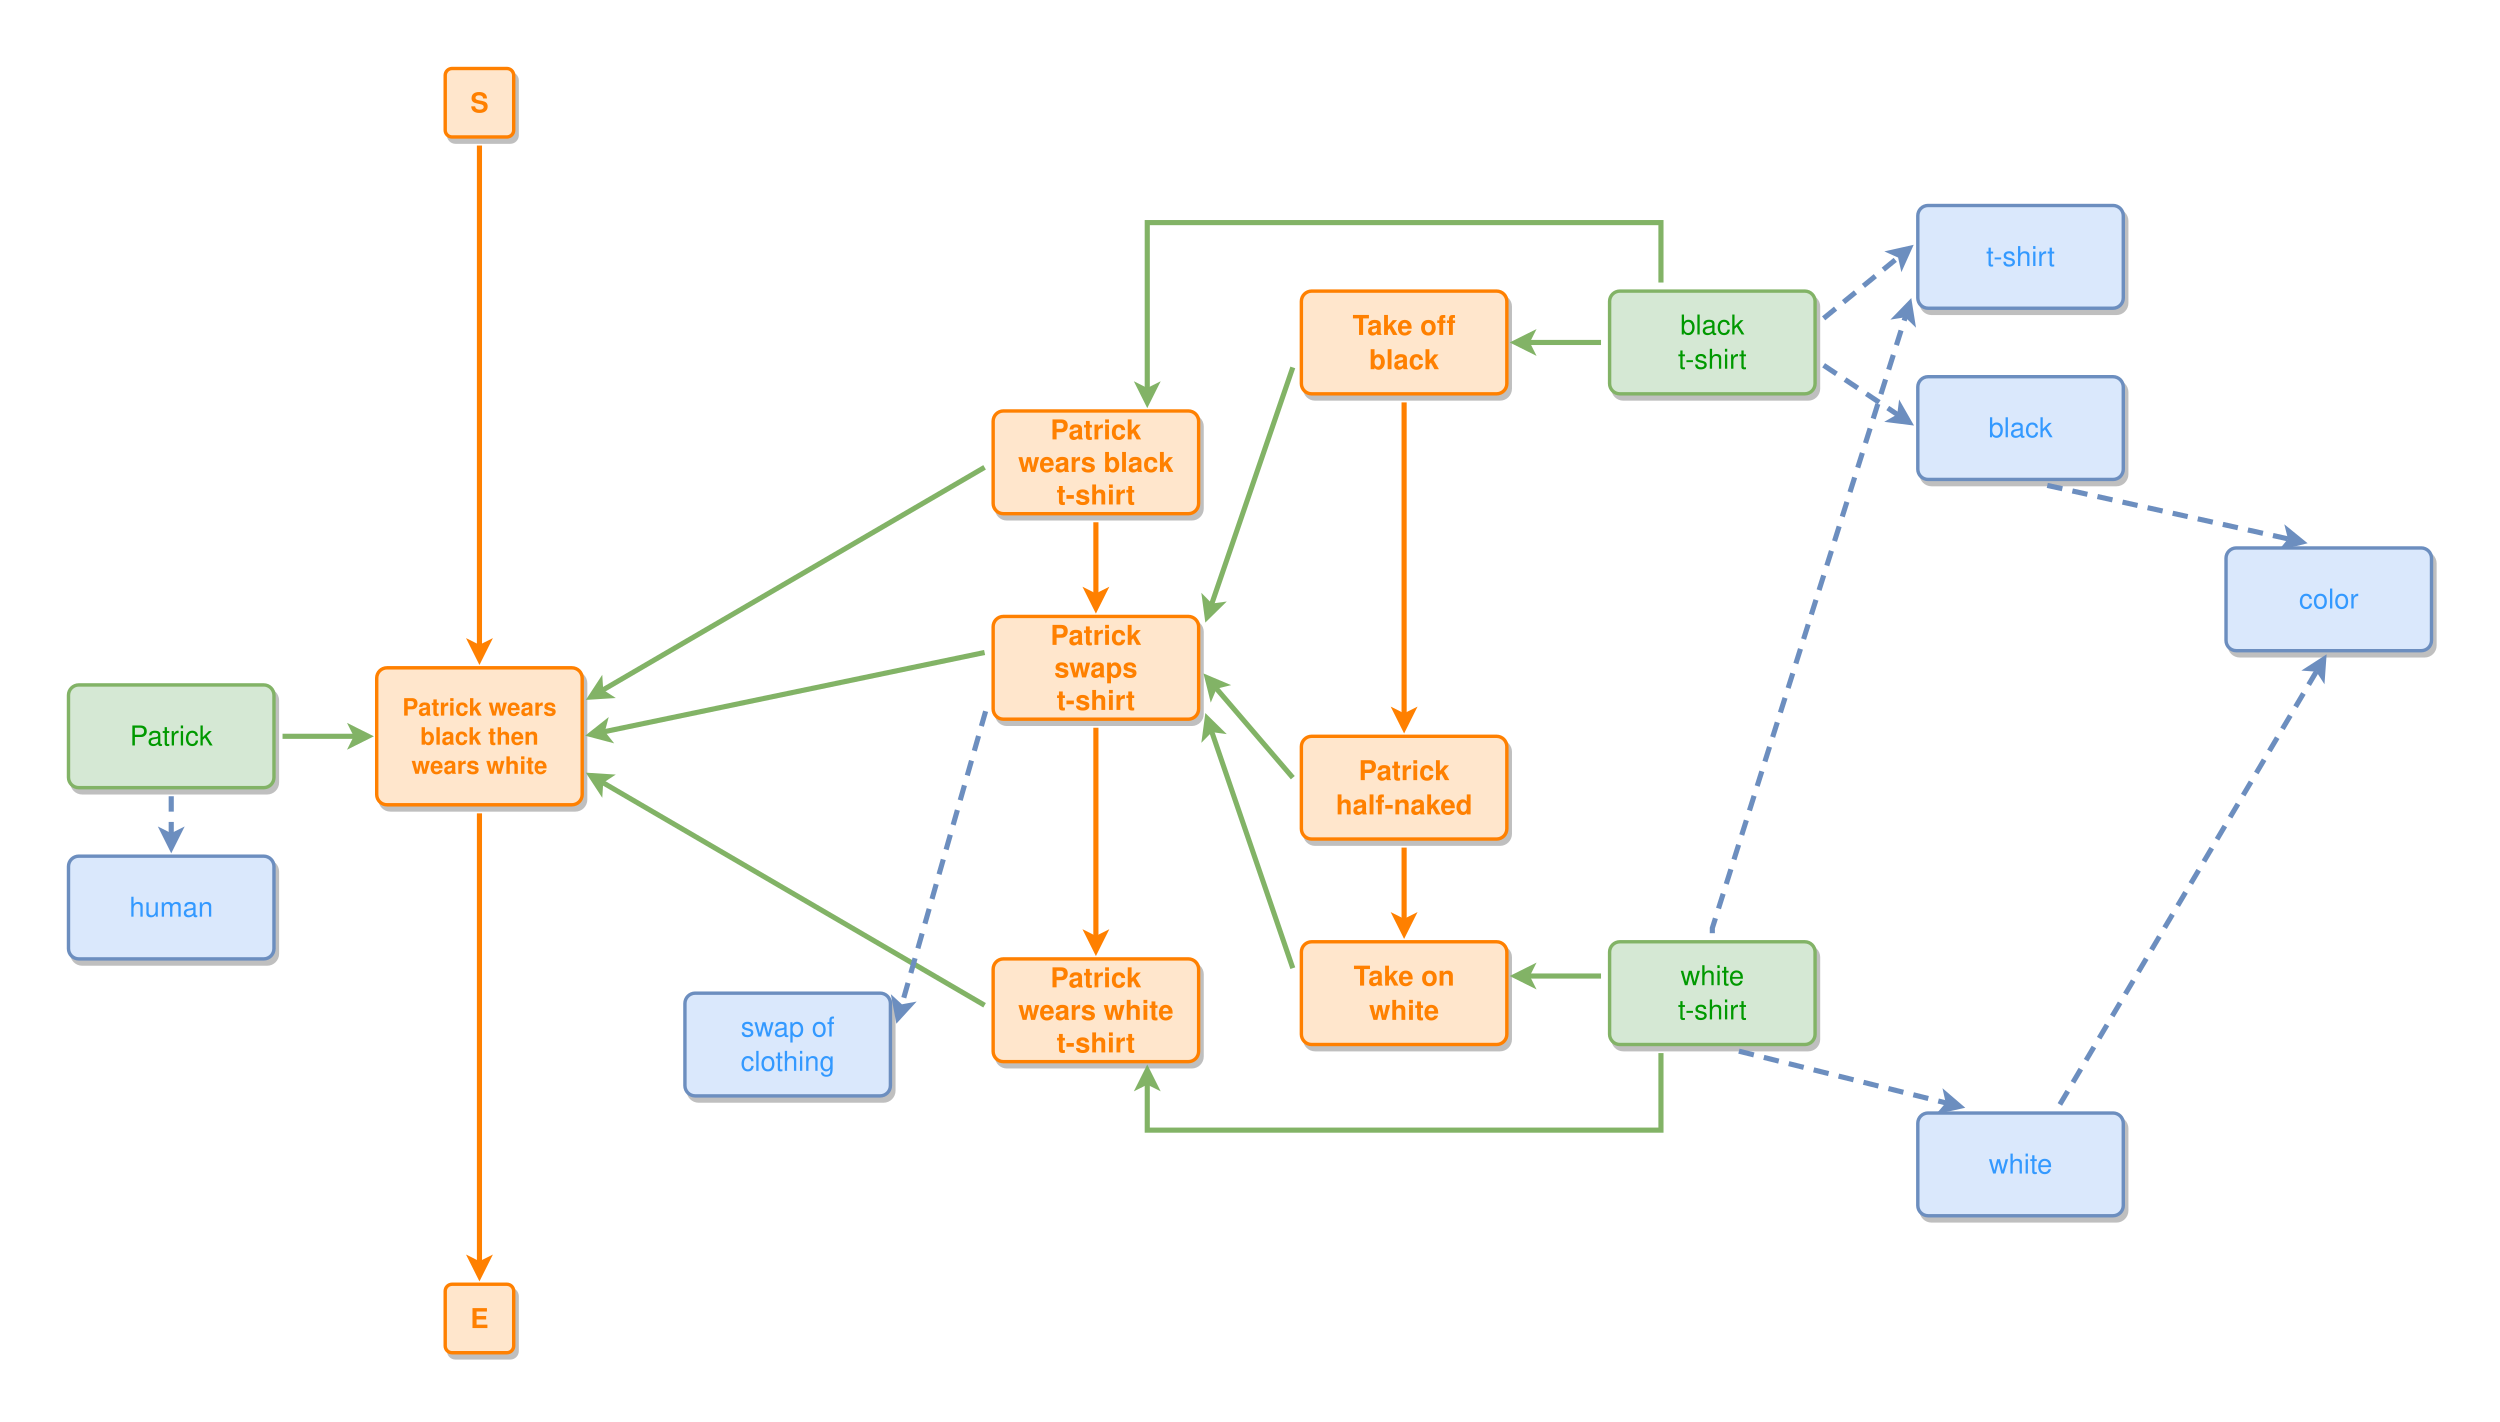
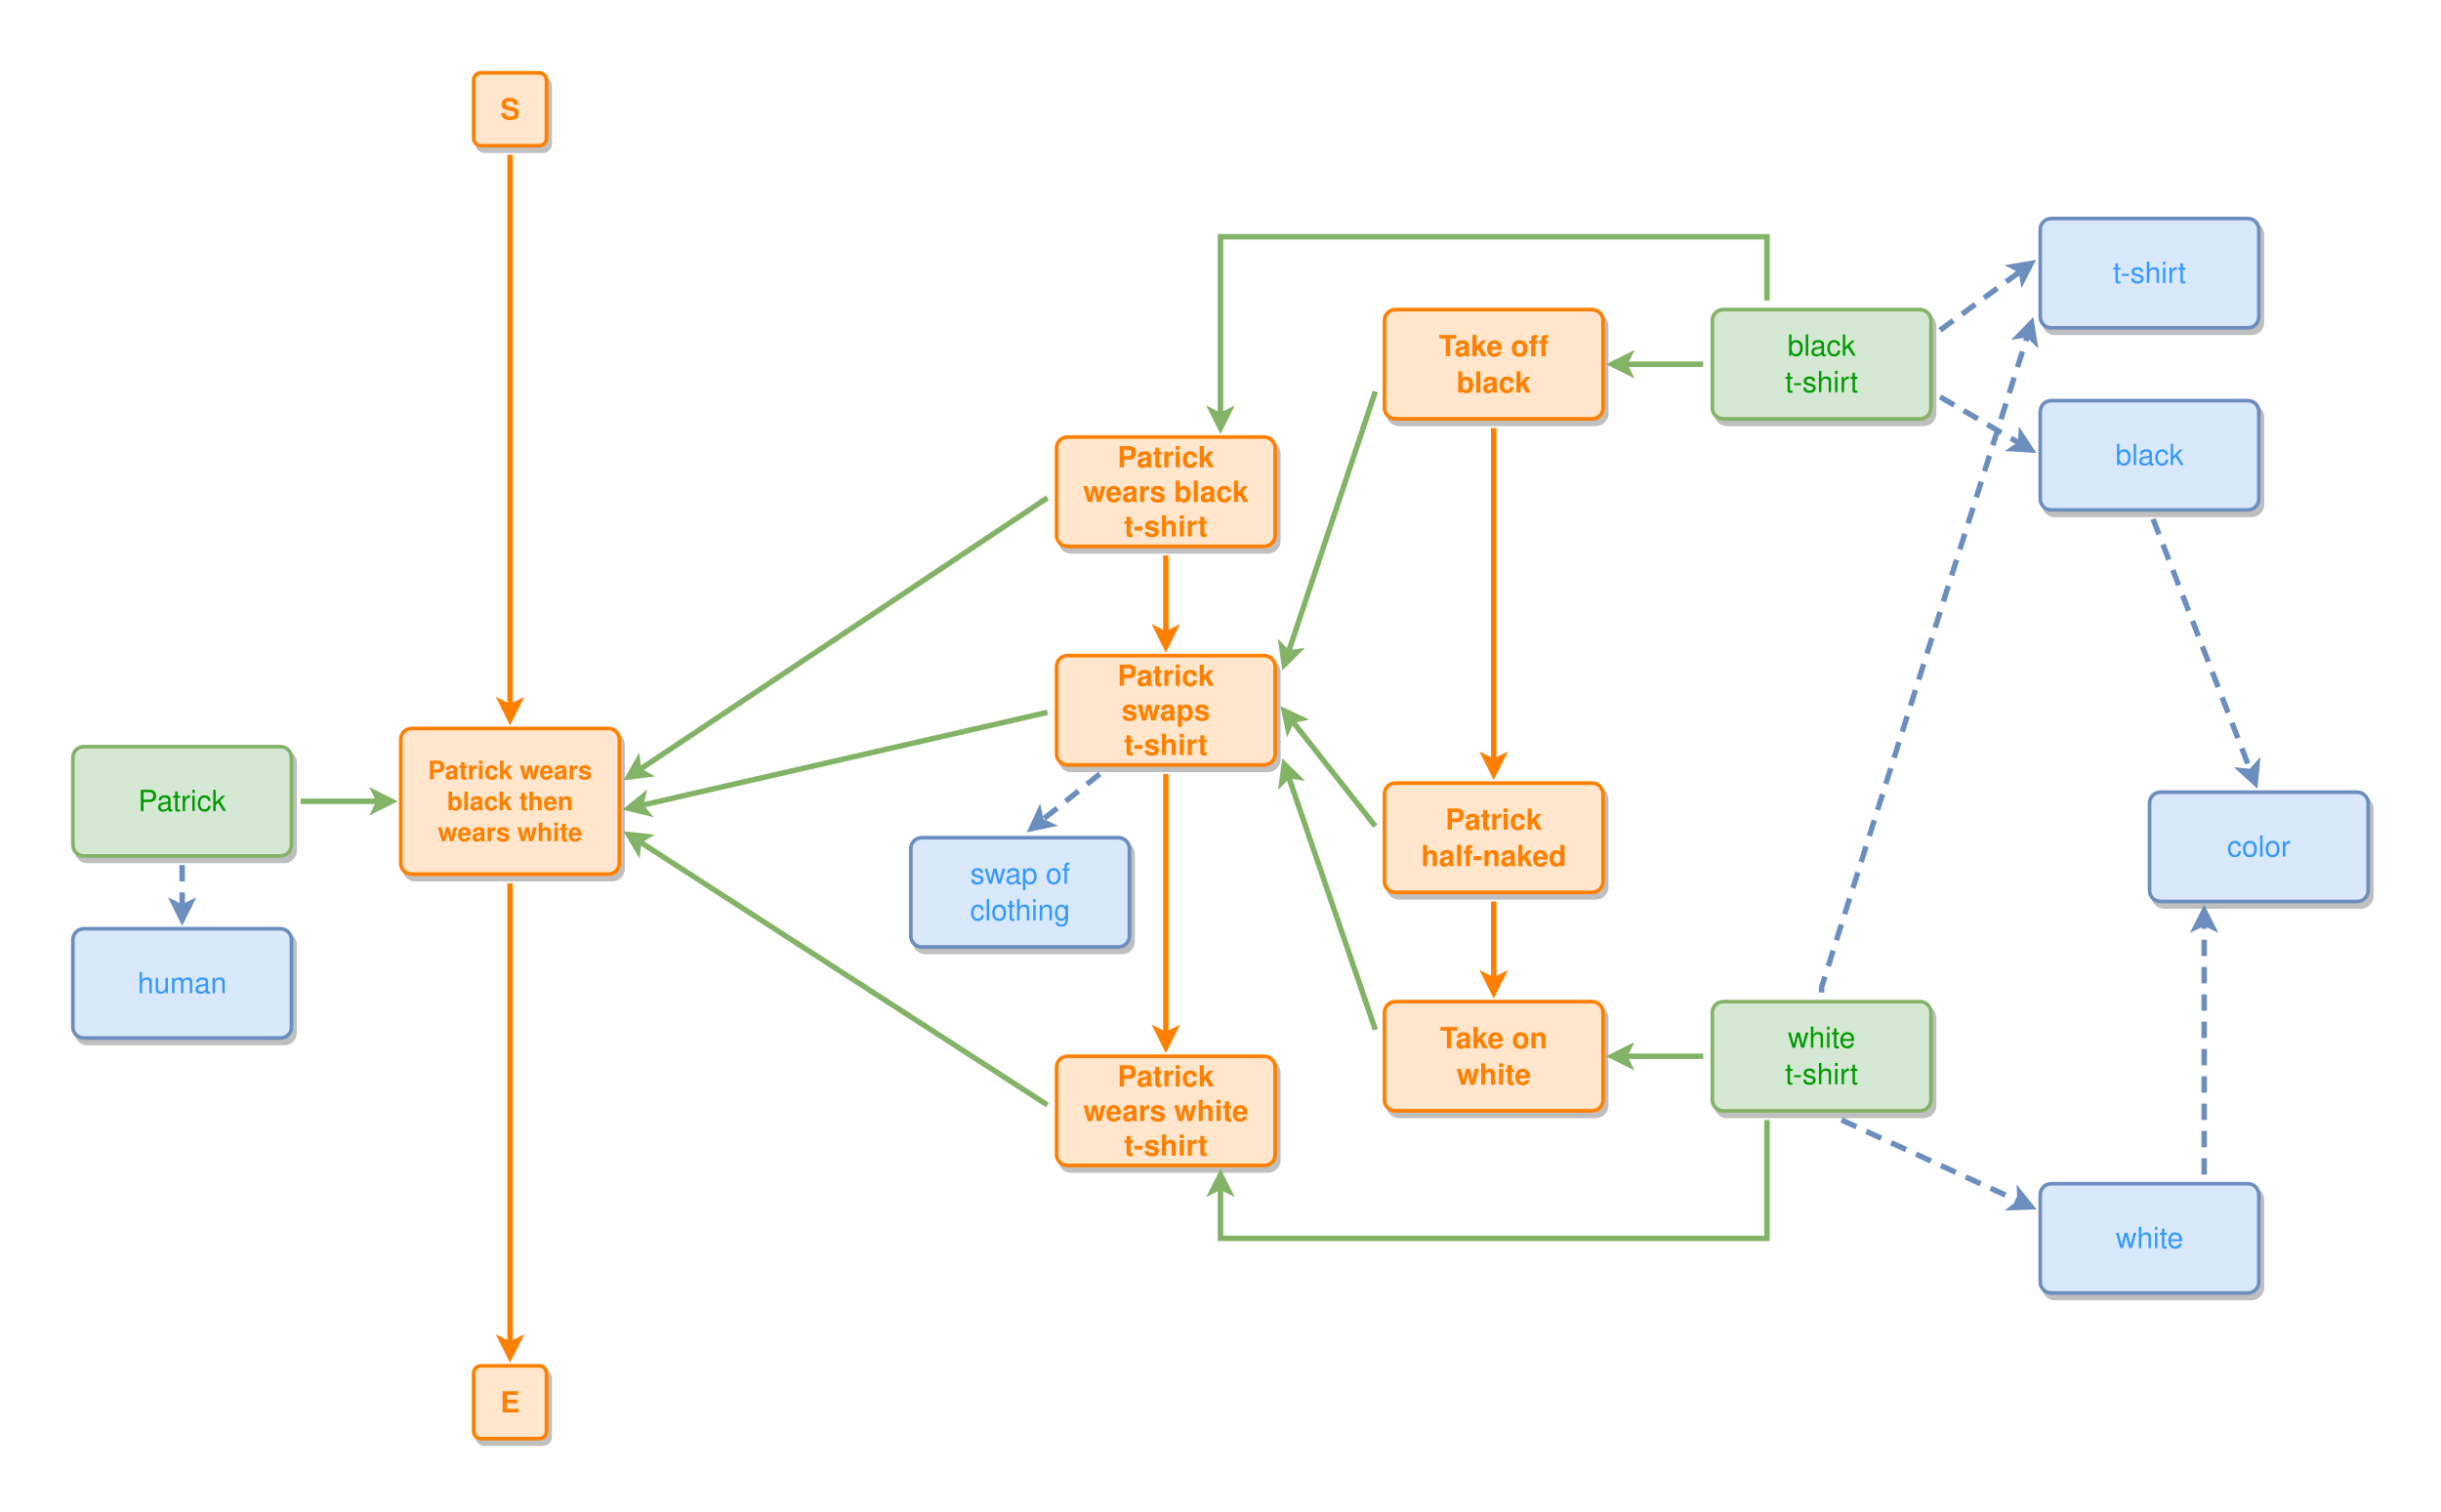
- <svg xmlns="http://www.w3.org/2000/svg" width="1460" height="830" viewBox="0 0 1460 830">
+ <svg xmlns="http://www.w3.org/2000/svg" width="1340" height="830" viewBox="0 0 1340 830">
  <defs>
  </defs>
  <g id="container-shells">
  </g>
  <g id="node-shadows">
-     <rect x="220" y="390" width="120" height="80" rx="6" ry="6" fill="#000000" stroke="#000000" stroke-width="2" opacity="0.25" transform="translate(2,3)" />
-     <rect x="400" y="580" width="120" height="60" rx="6" ry="6" fill="#000000" stroke="#000000" stroke-width="2" opacity="0.25" transform="translate(2,3)" />
-     <rect x="40" y="400" width="120" height="60" rx="6" ry="6" fill="#000000" stroke="#000000" stroke-width="2" opacity="0.25" transform="translate(2,3)" />
-     <rect x="40" y="500" width="120" height="60" rx="6" ry="6" fill="#000000" stroke="#000000" stroke-width="2" opacity="0.25" transform="translate(2,3)" />
+     <rect x="220" y="400" width="120" height="80" rx="6" ry="6" fill="#000000" stroke="#000000" stroke-width="2" opacity="0.25" transform="translate(2,3)" />
+     <rect x="500" y="460" width="120" height="60" rx="6" ry="6" fill="#000000" stroke="#000000" stroke-width="2" opacity="0.25" transform="translate(2,3)" />
+     <rect x="40" y="410" width="120" height="60" rx="6" ry="6" fill="#000000" stroke="#000000" stroke-width="2" opacity="0.25" transform="translate(2,3)" />
+     <rect x="40" y="510" width="120" height="60" rx="6" ry="6" fill="#000000" stroke="#000000" stroke-width="2" opacity="0.25" transform="translate(2,3)" />
    <rect x="1120" y="120" width="120" height="60" rx="6" ry="6" fill="#000000" stroke="#000000" stroke-width="2" opacity="0.25" transform="translate(2,3)" />
    <rect x="1120" y="220" width="120" height="60" rx="6" ry="6" fill="#000000" stroke="#000000" stroke-width="2" opacity="0.25" transform="translate(2,3)" />
    <rect x="1120" y="650" width="120" height="60" rx="6" ry="6" fill="#000000" stroke="#000000" stroke-width="2" opacity="0.25" transform="translate(2,3)" />
-     <rect x="1300" y="320" width="120" height="60" rx="6" ry="6" fill="#000000" stroke="#000000" stroke-width="2" opacity="0.25" transform="translate(2,3)" />
+     <rect x="1180" y="435" width="120" height="60" rx="6" ry="6" fill="#000000" stroke="#000000" stroke-width="2" opacity="0.25" transform="translate(2,3)" />
    <rect x="260" y="40" width="40" height="40" rx="4" ry="4" fill="#000000" stroke="#000000" stroke-width="2" opacity="0.25" transform="translate(2,3)" />
    <rect x="260" y="750" width="40" height="40" rx="4" ry="4" fill="#000000" stroke="#000000" stroke-width="2" opacity="0.25" transform="translate(2,3)" />
    <rect x="580" y="240" width="120" height="60" rx="6" ry="6" fill="#000000" stroke="#000000" stroke-width="2" opacity="0.25" transform="translate(2,3)" />
    <rect x="580" y="360" width="120" height="60" rx="6" ry="6" fill="#000000" stroke="#000000" stroke-width="2" opacity="0.25" transform="translate(2,3)" />
-     <rect x="580" y="560" width="120" height="60" rx="6" ry="6" fill="#000000" stroke="#000000" stroke-width="2" opacity="0.25" transform="translate(2,3)" />
+     <rect x="580" y="580" width="120" height="60" rx="6" ry="6" fill="#000000" stroke="#000000" stroke-width="2" opacity="0.25" transform="translate(2,3)" />
    <rect x="940" y="170" width="120" height="60" rx="6" ry="6" fill="#000000" stroke="#000000" stroke-width="2" opacity="0.25" transform="translate(2,3)" />
    <rect x="940" y="550" width="120" height="60" rx="6" ry="6" fill="#000000" stroke="#000000" stroke-width="2" opacity="0.25" transform="translate(2,3)" />
    <rect x="760" y="170" width="120" height="60" rx="6" ry="6" fill="#000000" stroke="#000000" stroke-width="2" opacity="0.25" transform="translate(2,3)" />
    <rect x="760" y="430" width="120" height="60" rx="6" ry="6" fill="#000000" stroke="#000000" stroke-width="2" opacity="0.25" transform="translate(2,3)" />
    <rect x="760" y="550" width="120" height="60" rx="6" ry="6" fill="#000000" stroke="#000000" stroke-width="2" opacity="0.25" transform="translate(2,3)" />
  </g>
  <g id="edges">
    <g class="edge" data-edge-idx="0" data-edge-base="leadsto" data-edge-from="2" data-edge-to="3">
      <line x1="640.00" y1="305.00" x2="640.00" y2="348.25" stroke="#ff8000" stroke-width="3" />
      <path d="M 640.00 355.00 L 635.50 346.00 L 640.00 348.25 L 644.50 346.00 Z" fill="#ff8000" stroke="#ff8000" stroke-width="3" stroke-miterlimit="10" />
    </g>
    <g class="edge" data-edge-idx="1" data-edge-base="leadsto" data-edge-from="3" data-edge-to="4">
-       <line x1="640.00" y1="425.00" x2="640.00" y2="548.25" stroke="#ff8000" stroke-width="3" />
-       <path d="M 640.00 555.00 L 635.50 546.00 L 640.00 548.25 L 644.50 546.00 Z" fill="#ff8000" stroke="#ff8000" stroke-width="3" stroke-miterlimit="10" />
+       <line x1="640.00" y1="425.00" x2="640.00" y2="568.25" stroke="#ff8000" stroke-width="3" />
+       <path d="M 640.00 575.00 L 635.50 566.00 L 640.00 568.25 L 644.50 566.00 Z" fill="#ff8000" stroke="#ff8000" stroke-width="3" stroke-miterlimit="10" />
    </g>
    <g class="edge" data-edge-idx="2" data-edge-base="partof" data-edge-from="2" data-edge-to="1">
-       <line x1="575.00" y1="272.92" x2="350.83" y2="403.68" stroke="#82b366" stroke-width="3" />
-       <path d="M 345.00 407.08 L 350.51 398.66 L 350.83 403.68 L 355.04 406.44 Z" fill="#82b366" stroke="#82b366" stroke-width="3" stroke-miterlimit="10" />
+       <line x1="575.00" y1="273.33" x2="350.62" y2="422.92" stroke="#82b366" stroke-width="3" />
+       <path d="M 345.00 426.67 L 349.99 417.93 L 350.62 422.92 L 354.98 425.42 Z" fill="#82b366" stroke="#82b366" stroke-width="3" stroke-miterlimit="10" />
    </g>
    <g class="edge" data-edge-idx="3" data-edge-base="partof" data-edge-from="3" data-edge-to="1">
-       <line x1="575.00" y1="381.04" x2="351.61" y2="427.58" stroke="#82b366" stroke-width="3" />
-       <path d="M 345.00 428.96 L 352.89 422.72 L 351.61 427.58 L 354.73 431.53 Z" fill="#82b366" stroke="#82b366" stroke-width="3" stroke-miterlimit="10" />
+       <line x1="575.00" y1="391.15" x2="351.58" y2="442.35" stroke="#82b366" stroke-width="3" />
+       <path d="M 345.00 443.85 L 352.77 437.46 L 351.58 442.35 L 354.78 446.23 Z" fill="#82b366" stroke="#82b366" stroke-width="3" stroke-miterlimit="10" />
    </g>
    <g class="edge" data-edge-idx="4" data-edge-base="partof" data-edge-from="4" data-edge-to="1">
-       <line x1="575.00" y1="587.08" x2="350.83" y2="456.32" stroke="#82b366" stroke-width="3" />
-       <path d="M 345.00 452.92 L 355.04 453.56 L 350.83 456.32 L 350.51 461.34 Z" fill="#82b366" stroke="#82b366" stroke-width="3" stroke-miterlimit="10" />
+       <line x1="575.00" y1="606.77" x2="350.67" y2="461.89" stroke="#82b366" stroke-width="3" />
+       <path d="M 345.00 458.23 L 355.00 459.33 L 350.67 461.89 L 350.12 466.89 Z" fill="#82b366" stroke="#82b366" stroke-width="3" stroke-miterlimit="10" />
    </g>
    <g class="edge" data-edge-idx="5" data-edge-base="partof" data-edge-from="5" data-edge-to="2">
      <polyline points="970.00,165.00 970,130 670,130 670.00,228.25" fill="none" stroke="#82b366" stroke-width="3" />
      <path d="M 670.00 235.00 L 665.50 226.00 L 670.00 228.25 L 674.50 226.00 Z" fill="#82b366" stroke="#82b366" stroke-width="3" stroke-miterlimit="10" />
    </g>
    <g class="edge" data-edge-idx="6" data-edge-base="partof" data-edge-from="6" data-edge-to="4">
-       <polyline points="970.00,615.00 970,660 670,660 670.00,631.75" fill="none" stroke="#82b366" stroke-width="3" />
-       <path d="M 670.00 625.00 L 674.50 634.00 L 670.00 631.75 L 665.50 634.00 Z" fill="#82b366" stroke="#82b366" stroke-width="3" stroke-miterlimit="10" />
+       <polyline points="970.00,615.00 970,680 670,680 670.00,651.75" fill="none" stroke="#82b366" stroke-width="3" />
+       <path d="M 670.00 645.00 L 674.50 654.00 L 670.00 651.75 L 665.50 654.00 Z" fill="#82b366" stroke="#82b366" stroke-width="3" stroke-miterlimit="10" />
    </g>
    <g class="edge" data-edge-idx="7" data-edge-base="partof" data-edge-from="7" data-edge-to="3">
-       <line x1="755.00" y1="214.58" x2="707.19" y2="354.03" stroke="#82b366" stroke-width="3" />
-       <path d="M 705.00 360.42 L 703.66 350.44 L 707.19 354.03 L 712.18 353.36 Z" fill="#82b366" stroke="#82b366" stroke-width="3" stroke-miterlimit="10" />
+       <line x1="755.00" y1="215.00" x2="707.13" y2="358.60" stroke="#82b366" stroke-width="3" />
+       <path d="M 705.00 365.00 L 703.58 355.04 L 707.13 358.60 L 712.12 357.88 Z" fill="#82b366" stroke="#82b366" stroke-width="3" stroke-miterlimit="10" />
    </g>
    <g class="edge" data-edge-idx="8" data-edge-base="partof" data-edge-from="8" data-edge-to="3">
-       <line x1="755.00" y1="454.17" x2="709.39" y2="400.96" stroke="#82b366" stroke-width="3" />
-       <path d="M 705.00 395.83 L 714.27 399.74 L 709.39 400.96 L 707.44 405.60 Z" fill="#82b366" stroke="#82b366" stroke-width="3" stroke-miterlimit="10" />
+       <line x1="755.00" y1="453.67" x2="709.18" y2="395.63" stroke="#82b366" stroke-width="3" />
+       <path d="M 705.00 390.33 L 714.11 394.61 L 709.18 395.63 L 707.04 400.19 Z" fill="#82b366" stroke="#82b366" stroke-width="3" stroke-miterlimit="10" />
    </g>
    <g class="edge" data-edge-idx="9" data-edge-base="partof" data-edge-from="9" data-edge-to="3">
      <line x1="755.00" y1="565.42" x2="707.19" y2="425.97" stroke="#82b366" stroke-width="3" />
      <path d="M 705.00 419.58 L 712.18 426.64 L 707.19 425.97 L 703.66 429.56 Z" fill="#82b366" stroke="#82b366" stroke-width="3" stroke-miterlimit="10" />
    </g>
    <g class="edge" data-edge-idx="10" data-edge-base="leadsto" data-edge-from="7" data-edge-to="8">
      <line x1="820.00" y1="235.00" x2="820.00" y2="418.25" stroke="#ff8000" stroke-width="3" />
      <path d="M 820.00 425.00 L 815.50 416.00 L 820.00 418.25 L 824.50 416.00 Z" fill="#ff8000" stroke="#ff8000" stroke-width="3" stroke-miterlimit="10" />
    </g>
    <g class="edge" data-edge-idx="11" data-edge-base="leadsto" data-edge-from="8" data-edge-to="9">
      <line x1="820.00" y1="495.00" x2="820.00" y2="538.25" stroke="#ff8000" stroke-width="3" />
      <path d="M 820.00 545.00 L 815.50 536.00 L 820.00 538.25 L 824.50 536.00 Z" fill="#ff8000" stroke="#ff8000" stroke-width="3" stroke-miterlimit="10" />
    </g>
    <g class="edge" data-edge-idx="12" data-edge-base="expresses" data-edge-from="3" data-edge-to="10">
-       <line x1="575.60" y1="415.38" x2="526.25" y2="588.13" stroke="#6c8ebf" stroke-width="3" stroke-dasharray="9 6" />
-       <path d="M 524.40 594.62 L 522.54 584.73 L 526.25 588.13 L 531.19 587.20 Z" fill="#6c8ebf" stroke="#6c8ebf" stroke-width="3" stroke-miterlimit="10" />
+       <line x1="603.75" y1="425.00" x2="571.52" y2="450.78" stroke="#6c8ebf" stroke-width="3" stroke-dasharray="9 6" />
+       <path d="M 566.25 455.00 L 570.47 445.86 L 571.52 450.78 L 576.09 452.89 Z" fill="#6c8ebf" stroke="#6c8ebf" stroke-width="3" stroke-miterlimit="10" />
    </g>
    <g class="edge" data-edge-idx="13" data-edge-base="partof" data-edge-from="11" data-edge-to="1">
-       <line x1="165.00" y1="430.00" x2="208.25" y2="430.00" stroke="#82b366" stroke-width="3" />
-       <path d="M 215.00 430.00 L 206.00 434.50 L 208.25 430.00 L 206.00 425.50 Z" fill="#82b366" stroke="#82b366" stroke-width="3" stroke-miterlimit="10" />
+       <line x1="165.00" y1="440.00" x2="208.25" y2="440.00" stroke="#82b366" stroke-width="3" />
+       <path d="M 215.00 440.00 L 206.00 444.50 L 208.25 440.00 L 206.00 435.50 Z" fill="#82b366" stroke="#82b366" stroke-width="3" stroke-miterlimit="10" />
    </g>
    <g class="edge" data-edge-idx="14" data-edge-base="expresses" data-edge-from="11" data-edge-to="12">
-       <line x1="100.00" y1="465.00" x2="100.00" y2="488.25" stroke="#6c8ebf" stroke-width="3" stroke-dasharray="9 6" />
-       <path d="M 100.00 495.00 L 95.50 486.00 L 100.00 488.25 L 104.50 486.00 Z" fill="#6c8ebf" stroke="#6c8ebf" stroke-width="3" stroke-miterlimit="10" />
+       <line x1="100.00" y1="475.00" x2="100.00" y2="498.25" stroke="#6c8ebf" stroke-width="3" stroke-dasharray="9 6" />
+       <path d="M 100.00 505.00 L 95.50 496.00 L 100.00 498.25 L 104.50 496.00 Z" fill="#6c8ebf" stroke="#6c8ebf" stroke-width="3" stroke-miterlimit="10" />
    </g>
    <g class="edge" data-edge-idx="15" data-edge-base="partof" data-edge-from="5" data-edge-to="7">
      <line x1="935.00" y1="200.00" x2="891.75" y2="200.00" stroke="#82b366" stroke-width="3" />
      <path d="M 885.00 200.00 L 894.00 195.50 L 891.75 200.00 L 894.00 204.50 Z" fill="#82b366" stroke="#82b366" stroke-width="3" stroke-miterlimit="10" />
    </g>
    <g class="edge" data-edge-idx="16" data-edge-base="partof" data-edge-from="6" data-edge-to="9">
-       <line x1="935.00" y1="570.00" x2="891.75" y2="570.00" stroke="#82b366" stroke-width="3" />
-       <path d="M 885.00 570.00 L 894.00 565.50 L 891.75 570.00 L 894.00 574.50 Z" fill="#82b366" stroke="#82b366" stroke-width="3" stroke-miterlimit="10" />
+       <line x1="935.00" y1="580.00" x2="891.75" y2="580.00" stroke="#82b366" stroke-width="3" />
+       <path d="M 885.00 580.00 L 894.00 575.50 L 891.75 580.00 L 894.00 584.50 Z" fill="#82b366" stroke="#82b366" stroke-width="3" stroke-miterlimit="10" />
    </g>
    <g class="edge" data-edge-idx="17" data-edge-base="expresses" data-edge-from="5" data-edge-to="13">
-       <line x1="1065.00" y1="185.92" x2="1109.77" y2="149.35" stroke="#6c8ebf" stroke-width="3" stroke-dasharray="9 6" />
-       <path d="M 1115.00 145.08 L 1110.88 154.26 L 1109.77 149.35 L 1105.18 147.29 Z" fill="#6c8ebf" stroke="#6c8ebf" stroke-width="3" stroke-miterlimit="10" />
+       <line x1="1065.00" y1="181.33" x2="1109.56" y2="148.66" stroke="#6c8ebf" stroke-width="3" stroke-dasharray="9 6" />
+       <path d="M 1115.00 144.67 L 1110.40 153.62 L 1109.56 148.66 L 1105.08 146.36 Z" fill="#6c8ebf" stroke="#6c8ebf" stroke-width="3" stroke-miterlimit="10" />
    </g>
    <g class="edge" data-edge-idx="18" data-edge-base="expresses" data-edge-from="5" data-edge-to="14">
-       <line x1="1065.00" y1="213.33" x2="1109.38" y2="242.92" stroke="#6c8ebf" stroke-width="3" stroke-dasharray="9 6" />
-       <path d="M 1115.00 246.67 L 1105.02 245.42 L 1109.38 242.92 L 1110.01 237.93 Z" fill="#6c8ebf" stroke="#6c8ebf" stroke-width="3" stroke-miterlimit="10" />
+       <line x1="1065.00" y1="217.92" x2="1109.17" y2="243.68" stroke="#6c8ebf" stroke-width="3" stroke-dasharray="9 6" />
+       <path d="M 1115.00 247.08 L 1104.96 246.44 L 1109.17 243.68 L 1109.49 238.66 Z" fill="#6c8ebf" stroke="#6c8ebf" stroke-width="3" stroke-miterlimit="10" />
    </g>
    <g class="edge" data-edge-idx="19" data-edge-base="expresses" data-edge-from="6" data-edge-to="13">
      <polyline points="1000.00,545.00 1000,542 1113.15,183.69" fill="none" stroke="#6c8ebf" stroke-width="3" stroke-dasharray="9 6" />
      <path d="M 1115.18 177.26 L 1116.76 187.19 L 1113.15 183.69 L 1108.18 184.48 Z" fill="#6c8ebf" stroke="#6c8ebf" stroke-width="3" stroke-miterlimit="10" />
    </g>
    <g class="edge" data-edge-idx="20" data-edge-base="expresses" data-edge-from="6" data-edge-to="15">
-       <line x1="1015.52" y1="613.88" x2="1137.93" y2="644.48" stroke="#6c8ebf" stroke-width="3" stroke-dasharray="9 6" />
-       <path d="M 1144.48 646.12 L 1134.66 648.30 L 1137.93 644.48 L 1136.84 639.57 Z" fill="#6c8ebf" stroke="#6c8ebf" stroke-width="3" stroke-miterlimit="10" />
+       <line x1="1010.91" y1="615.00" x2="1108.86" y2="659.90" stroke="#6c8ebf" stroke-width="3" stroke-dasharray="9 6" />
+       <path d="M 1115.00 662.71 L 1104.94 663.05 L 1108.86 659.90 L 1108.69 654.87 Z" fill="#6c8ebf" stroke="#6c8ebf" stroke-width="3" stroke-miterlimit="10" />
    </g>
    <g class="edge" data-edge-idx="21" data-edge-base="expresses" data-edge-from="14" data-edge-to="16">
-       <line x1="1195.62" y1="283.47" x2="1337.79" y2="315.06" stroke="#6c8ebf" stroke-width="3" stroke-dasharray="9 6" />
-       <path d="M 1344.38 316.53 L 1334.62 318.97 L 1337.79 315.06 L 1336.57 310.18 Z" fill="#6c8ebf" stroke="#6c8ebf" stroke-width="3" stroke-miterlimit="10" />
+       <line x1="1181.94" y1="285.00" x2="1235.63" y2="423.71" stroke="#6c8ebf" stroke-width="3" stroke-dasharray="9 6" />
+       <path d="M 1238.06 430.00 L 1230.62 423.23 L 1235.63 423.71 L 1239.01 419.98 Z" fill="#6c8ebf" stroke="#6c8ebf" stroke-width="3" stroke-miterlimit="10" />
    </g>
    <g class="edge" data-edge-idx="22" data-edge-base="expresses" data-edge-from="15" data-edge-to="16">
-       <line x1="1202.96" y1="645.00" x2="1353.60" y2="390.81" stroke="#6c8ebf" stroke-width="3" stroke-dasharray="9 6" />
-       <path d="M 1357.04 385.00 L 1356.32 395.04 L 1353.60 390.81 L 1348.58 390.45 Z" fill="#6c8ebf" stroke="#6c8ebf" stroke-width="3" stroke-miterlimit="10" />
+       <line x1="1210.00" y1="645.00" x2="1210.00" y2="506.75" stroke="#6c8ebf" stroke-width="3" stroke-dasharray="9 6" />
+       <path d="M 1210.00 500.00 L 1214.50 509.00 L 1210.00 506.75 L 1205.50 509.00 Z" fill="#6c8ebf" stroke="#6c8ebf" stroke-width="3" stroke-miterlimit="10" />
    </g>
    <g class="edge" data-edge-idx="23" data-edge-base="leadsto" data-edge-from="17" data-edge-to="1">
-       <line x1="280.00" y1="85.00" x2="280.00" y2="378.25" stroke="#ff8000" stroke-width="3" />
-       <path d="M 280.00 385.00 L 275.50 376.00 L 280.00 378.25 L 284.50 376.00 Z" fill="#ff8000" stroke="#ff8000" stroke-width="3" stroke-miterlimit="10" />
+       <line x1="280.00" y1="85.00" x2="280.00" y2="388.25" stroke="#ff8000" stroke-width="3" />
+       <path d="M 280.00 395.00 L 275.50 386.00 L 280.00 388.25 L 284.50 386.00 Z" fill="#ff8000" stroke="#ff8000" stroke-width="3" stroke-miterlimit="10" />
    </g>
    <g class="edge" data-edge-idx="24" data-edge-base="leadsto" data-edge-from="1" data-edge-to="18">
-       <line x1="280.00" y1="475.00" x2="280.00" y2="738.25" stroke="#ff8000" stroke-width="3" />
+       <line x1="280.00" y1="485.00" x2="280.00" y2="738.25" stroke="#ff8000" stroke-width="3" />
      <path d="M 280.00 745.00 L 275.50 736.00 L 280.00 738.25 L 284.50 736.00 Z" fill="#ff8000" stroke="#ff8000" stroke-width="3" stroke-miterlimit="10" />
    </g>
  </g>
  <g id="nodes">
-     <rect x="220" y="390" width="120" height="80" rx="6" ry="6" fill="#ffe6cc" stroke="#ff8000" stroke-width="2" />
-     <text x="280" y="413" text-anchor="middle" dominant-baseline="middle" font-family="Helvetica,Inter,Segoe UI,Arial" font-size="14" font-weight="bold" fill="#ff8000">Patrick wears</text>
-     <text x="280" y="430" text-anchor="middle" dominant-baseline="middle" font-family="Helvetica,Inter,Segoe UI,Arial" font-size="14" font-weight="bold" fill="#ff8000">black then</text>
-     <text x="280" y="447" text-anchor="middle" dominant-baseline="middle" font-family="Helvetica,Inter,Segoe UI,Arial" font-size="14" font-weight="bold" fill="#ff8000">wears white</text>
-     <rect x="400" y="580" width="120" height="60" rx="6" ry="6" fill="#dae8fc" stroke="#6c8ebf" stroke-width="2" />
-     <text x="460" y="600" text-anchor="middle" dominant-baseline="middle" font-family="Helvetica,Inter,Segoe UI,Arial" font-size="16" font-weight="normal" fill="#3399ff">swap of</text>
-     <text x="460" y="620" text-anchor="middle" dominant-baseline="middle" font-family="Helvetica,Inter,Segoe UI,Arial" font-size="16" font-weight="normal" fill="#3399ff">clothing</text>
-     <rect x="40" y="400" width="120" height="60" rx="6" ry="6" fill="#d5e8d4" stroke="#82b366" stroke-width="2" />
-     <text x="100" y="430" text-anchor="middle" dominant-baseline="middle" font-family="Helvetica,Inter,Segoe UI,Arial" font-size="16" font-weight="normal" fill="#009900">Patrick</text>
-     <rect x="40" y="500" width="120" height="60" rx="6" ry="6" fill="#dae8fc" stroke="#6c8ebf" stroke-width="2" />
-     <text x="100" y="530" text-anchor="middle" dominant-baseline="middle" font-family="Helvetica,Inter,Segoe UI,Arial" font-size="16" font-weight="normal" fill="#3399ff">human</text>
+     <rect x="220" y="400" width="120" height="80" rx="6" ry="6" fill="#ffe6cc" stroke="#ff8000" stroke-width="2" />
+     <text x="280" y="423" text-anchor="middle" dominant-baseline="middle" font-family="Helvetica,Inter,Segoe UI,Arial" font-size="14" font-weight="bold" fill="#ff8000">Patrick wears</text>
+     <text x="280" y="440" text-anchor="middle" dominant-baseline="middle" font-family="Helvetica,Inter,Segoe UI,Arial" font-size="14" font-weight="bold" fill="#ff8000">black then</text>
+     <text x="280" y="457" text-anchor="middle" dominant-baseline="middle" font-family="Helvetica,Inter,Segoe UI,Arial" font-size="14" font-weight="bold" fill="#ff8000">wears white</text>
+     <rect x="500" y="460" width="120" height="60" rx="6" ry="6" fill="#dae8fc" stroke="#6c8ebf" stroke-width="2" />
+     <text x="560" y="480" text-anchor="middle" dominant-baseline="middle" font-family="Helvetica,Inter,Segoe UI,Arial" font-size="16" font-weight="normal" fill="#3399ff">swap of</text>
+     <text x="560" y="500" text-anchor="middle" dominant-baseline="middle" font-family="Helvetica,Inter,Segoe UI,Arial" font-size="16" font-weight="normal" fill="#3399ff">clothing</text>
+     <rect x="40" y="410" width="120" height="60" rx="6" ry="6" fill="#d5e8d4" stroke="#82b366" stroke-width="2" />
+     <text x="100" y="440" text-anchor="middle" dominant-baseline="middle" font-family="Helvetica,Inter,Segoe UI,Arial" font-size="16" font-weight="normal" fill="#009900">Patrick</text>
+     <rect x="40" y="510" width="120" height="60" rx="6" ry="6" fill="#dae8fc" stroke="#6c8ebf" stroke-width="2" />
+     <text x="100" y="540" text-anchor="middle" dominant-baseline="middle" font-family="Helvetica,Inter,Segoe UI,Arial" font-size="16" font-weight="normal" fill="#3399ff">human</text>
    <rect x="1120" y="120" width="120" height="60" rx="6" ry="6" fill="#dae8fc" stroke="#6c8ebf" stroke-width="2" />
    <text x="1180" y="150" text-anchor="middle" dominant-baseline="middle" font-family="Helvetica,Inter,Segoe UI,Arial" font-size="16" font-weight="normal" fill="#3399ff">t-shirt</text>
    <rect x="1120" y="220" width="120" height="60" rx="6" ry="6" fill="#dae8fc" stroke="#6c8ebf" stroke-width="2" />
    <text x="1180" y="250" text-anchor="middle" dominant-baseline="middle" font-family="Helvetica,Inter,Segoe UI,Arial" font-size="16" font-weight="normal" fill="#3399ff">black</text>
    <rect x="1120" y="650" width="120" height="60" rx="6" ry="6" fill="#dae8fc" stroke="#6c8ebf" stroke-width="2" />
    <text x="1180" y="680" text-anchor="middle" dominant-baseline="middle" font-family="Helvetica,Inter,Segoe UI,Arial" font-size="16" font-weight="normal" fill="#3399ff">white</text>
-     <rect x="1300" y="320" width="120" height="60" rx="6" ry="6" fill="#dae8fc" stroke="#6c8ebf" stroke-width="2" />
-     <text x="1360" y="350" text-anchor="middle" dominant-baseline="middle" font-family="Helvetica,Inter,Segoe UI,Arial" font-size="16" font-weight="normal" fill="#3399ff">color</text>
+     <rect x="1180" y="435" width="120" height="60" rx="6" ry="6" fill="#dae8fc" stroke="#6c8ebf" stroke-width="2" />
+     <text x="1240" y="465" text-anchor="middle" dominant-baseline="middle" font-family="Helvetica,Inter,Segoe UI,Arial" font-size="16" font-weight="normal" fill="#3399ff">color</text>
    <rect x="260" y="40" width="40" height="40" rx="4" ry="4" fill="#ffe6cc" stroke="#ff8000" stroke-width="2" />
    <text x="280" y="60" text-anchor="middle" dominant-baseline="middle" font-family="Helvetica,Inter,Segoe UI,Arial" font-size="16" font-weight="bold" fill="#ff8000">S</text>
    <rect x="260" y="750" width="40" height="40" rx="4" ry="4" fill="#ffe6cc" stroke="#ff8000" stroke-width="2" />
    <text x="280" y="770" text-anchor="middle" dominant-baseline="middle" font-family="Helvetica,Inter,Segoe UI,Arial" font-size="16" font-weight="bold" fill="#ff8000">E</text>
    <rect x="580" y="240" width="120" height="60" rx="6" ry="6" fill="#ffe6cc" stroke="#ff8000" stroke-width="2" />
    <text x="640" y="251" text-anchor="middle" dominant-baseline="middle" font-family="Helvetica,Inter,Segoe UI,Arial" font-size="16" font-weight="bold" fill="#ff8000">Patrick</text>
    <text x="640" y="270" text-anchor="middle" dominant-baseline="middle" font-family="Helvetica,Inter,Segoe UI,Arial" font-size="16" font-weight="bold" fill="#ff8000">wears black</text>
    <text x="640" y="289" text-anchor="middle" dominant-baseline="middle" font-family="Helvetica,Inter,Segoe UI,Arial" font-size="16" font-weight="bold" fill="#ff8000">t-shirt</text>
    <rect x="580" y="360" width="120" height="60" rx="6" ry="6" fill="#ffe6cc" stroke="#ff8000" stroke-width="2" />
    <text x="640" y="371" text-anchor="middle" dominant-baseline="middle" font-family="Helvetica,Inter,Segoe UI,Arial" font-size="16" font-weight="bold" fill="#ff8000">Patrick</text>
    <text x="640" y="390" text-anchor="middle" dominant-baseline="middle" font-family="Helvetica,Inter,Segoe UI,Arial" font-size="16" font-weight="bold" fill="#ff8000">swaps</text>
    <text x="640" y="409" text-anchor="middle" dominant-baseline="middle" font-family="Helvetica,Inter,Segoe UI,Arial" font-size="16" font-weight="bold" fill="#ff8000">t-shirt</text>
-     <rect x="580" y="560" width="120" height="60" rx="6" ry="6" fill="#ffe6cc" stroke="#ff8000" stroke-width="2" />
-     <text x="640" y="571" text-anchor="middle" dominant-baseline="middle" font-family="Helvetica,Inter,Segoe UI,Arial" font-size="16" font-weight="bold" fill="#ff8000">Patrick</text>
-     <text x="640" y="590" text-anchor="middle" dominant-baseline="middle" font-family="Helvetica,Inter,Segoe UI,Arial" font-size="16" font-weight="bold" fill="#ff8000">wears white</text>
-     <text x="640" y="609" text-anchor="middle" dominant-baseline="middle" font-family="Helvetica,Inter,Segoe UI,Arial" font-size="16" font-weight="bold" fill="#ff8000">t-shirt</text>
+     <rect x="580" y="580" width="120" height="60" rx="6" ry="6" fill="#ffe6cc" stroke="#ff8000" stroke-width="2" />
+     <text x="640" y="591" text-anchor="middle" dominant-baseline="middle" font-family="Helvetica,Inter,Segoe UI,Arial" font-size="16" font-weight="bold" fill="#ff8000">Patrick</text>
+     <text x="640" y="610" text-anchor="middle" dominant-baseline="middle" font-family="Helvetica,Inter,Segoe UI,Arial" font-size="16" font-weight="bold" fill="#ff8000">wears white</text>
+     <text x="640" y="629" text-anchor="middle" dominant-baseline="middle" font-family="Helvetica,Inter,Segoe UI,Arial" font-size="16" font-weight="bold" fill="#ff8000">t-shirt</text>
    <rect x="940" y="170" width="120" height="60" rx="6" ry="6" fill="#d5e8d4" stroke="#82b366" stroke-width="2" />
    <text x="1000" y="190" text-anchor="middle" dominant-baseline="middle" font-family="Helvetica,Inter,Segoe UI,Arial" font-size="16" font-weight="normal" fill="#009900">black</text>
    <text x="1000" y="210" text-anchor="middle" dominant-baseline="middle" font-family="Helvetica,Inter,Segoe UI,Arial" font-size="16" font-weight="normal" fill="#009900">t-shirt</text>
    <rect x="940" y="550" width="120" height="60" rx="6" ry="6" fill="#d5e8d4" stroke="#82b366" stroke-width="2" />
    <text x="1000" y="570" text-anchor="middle" dominant-baseline="middle" font-family="Helvetica,Inter,Segoe UI,Arial" font-size="16" font-weight="normal" fill="#009900">white</text>
    <text x="1000" y="590" text-anchor="middle" dominant-baseline="middle" font-family="Helvetica,Inter,Segoe UI,Arial" font-size="16" font-weight="normal" fill="#009900">t-shirt</text>
    <rect x="760" y="170" width="120" height="60" rx="6" ry="6" fill="#ffe6cc" stroke="#ff8000" stroke-width="2" />
    <text x="820" y="190" text-anchor="middle" dominant-baseline="middle" font-family="Helvetica,Inter,Segoe UI,Arial" font-size="16" font-weight="bold" fill="#ff8000">Take off</text>
    <text x="820" y="210" text-anchor="middle" dominant-baseline="middle" font-family="Helvetica,Inter,Segoe UI,Arial" font-size="16" font-weight="bold" fill="#ff8000">black</text>
    <rect x="760" y="430" width="120" height="60" rx="6" ry="6" fill="#ffe6cc" stroke="#ff8000" stroke-width="2" />
    <text x="820" y="450" text-anchor="middle" dominant-baseline="middle" font-family="Helvetica,Inter,Segoe UI,Arial" font-size="16" font-weight="bold" fill="#ff8000">Patrick</text>
    <text x="820" y="470" text-anchor="middle" dominant-baseline="middle" font-family="Helvetica,Inter,Segoe UI,Arial" font-size="16" font-weight="bold" fill="#ff8000">half-naked</text>
    <rect x="760" y="550" width="120" height="60" rx="6" ry="6" fill="#ffe6cc" stroke="#ff8000" stroke-width="2" />
    <text x="820" y="570" text-anchor="middle" dominant-baseline="middle" font-family="Helvetica,Inter,Segoe UI,Arial" font-size="16" font-weight="bold" fill="#ff8000">Take on</text>
    <text x="820" y="590" text-anchor="middle" dominant-baseline="middle" font-family="Helvetica,Inter,Segoe UI,Arial" font-size="16" font-weight="bold" fill="#ff8000">white</text>
  </g>
</svg>
